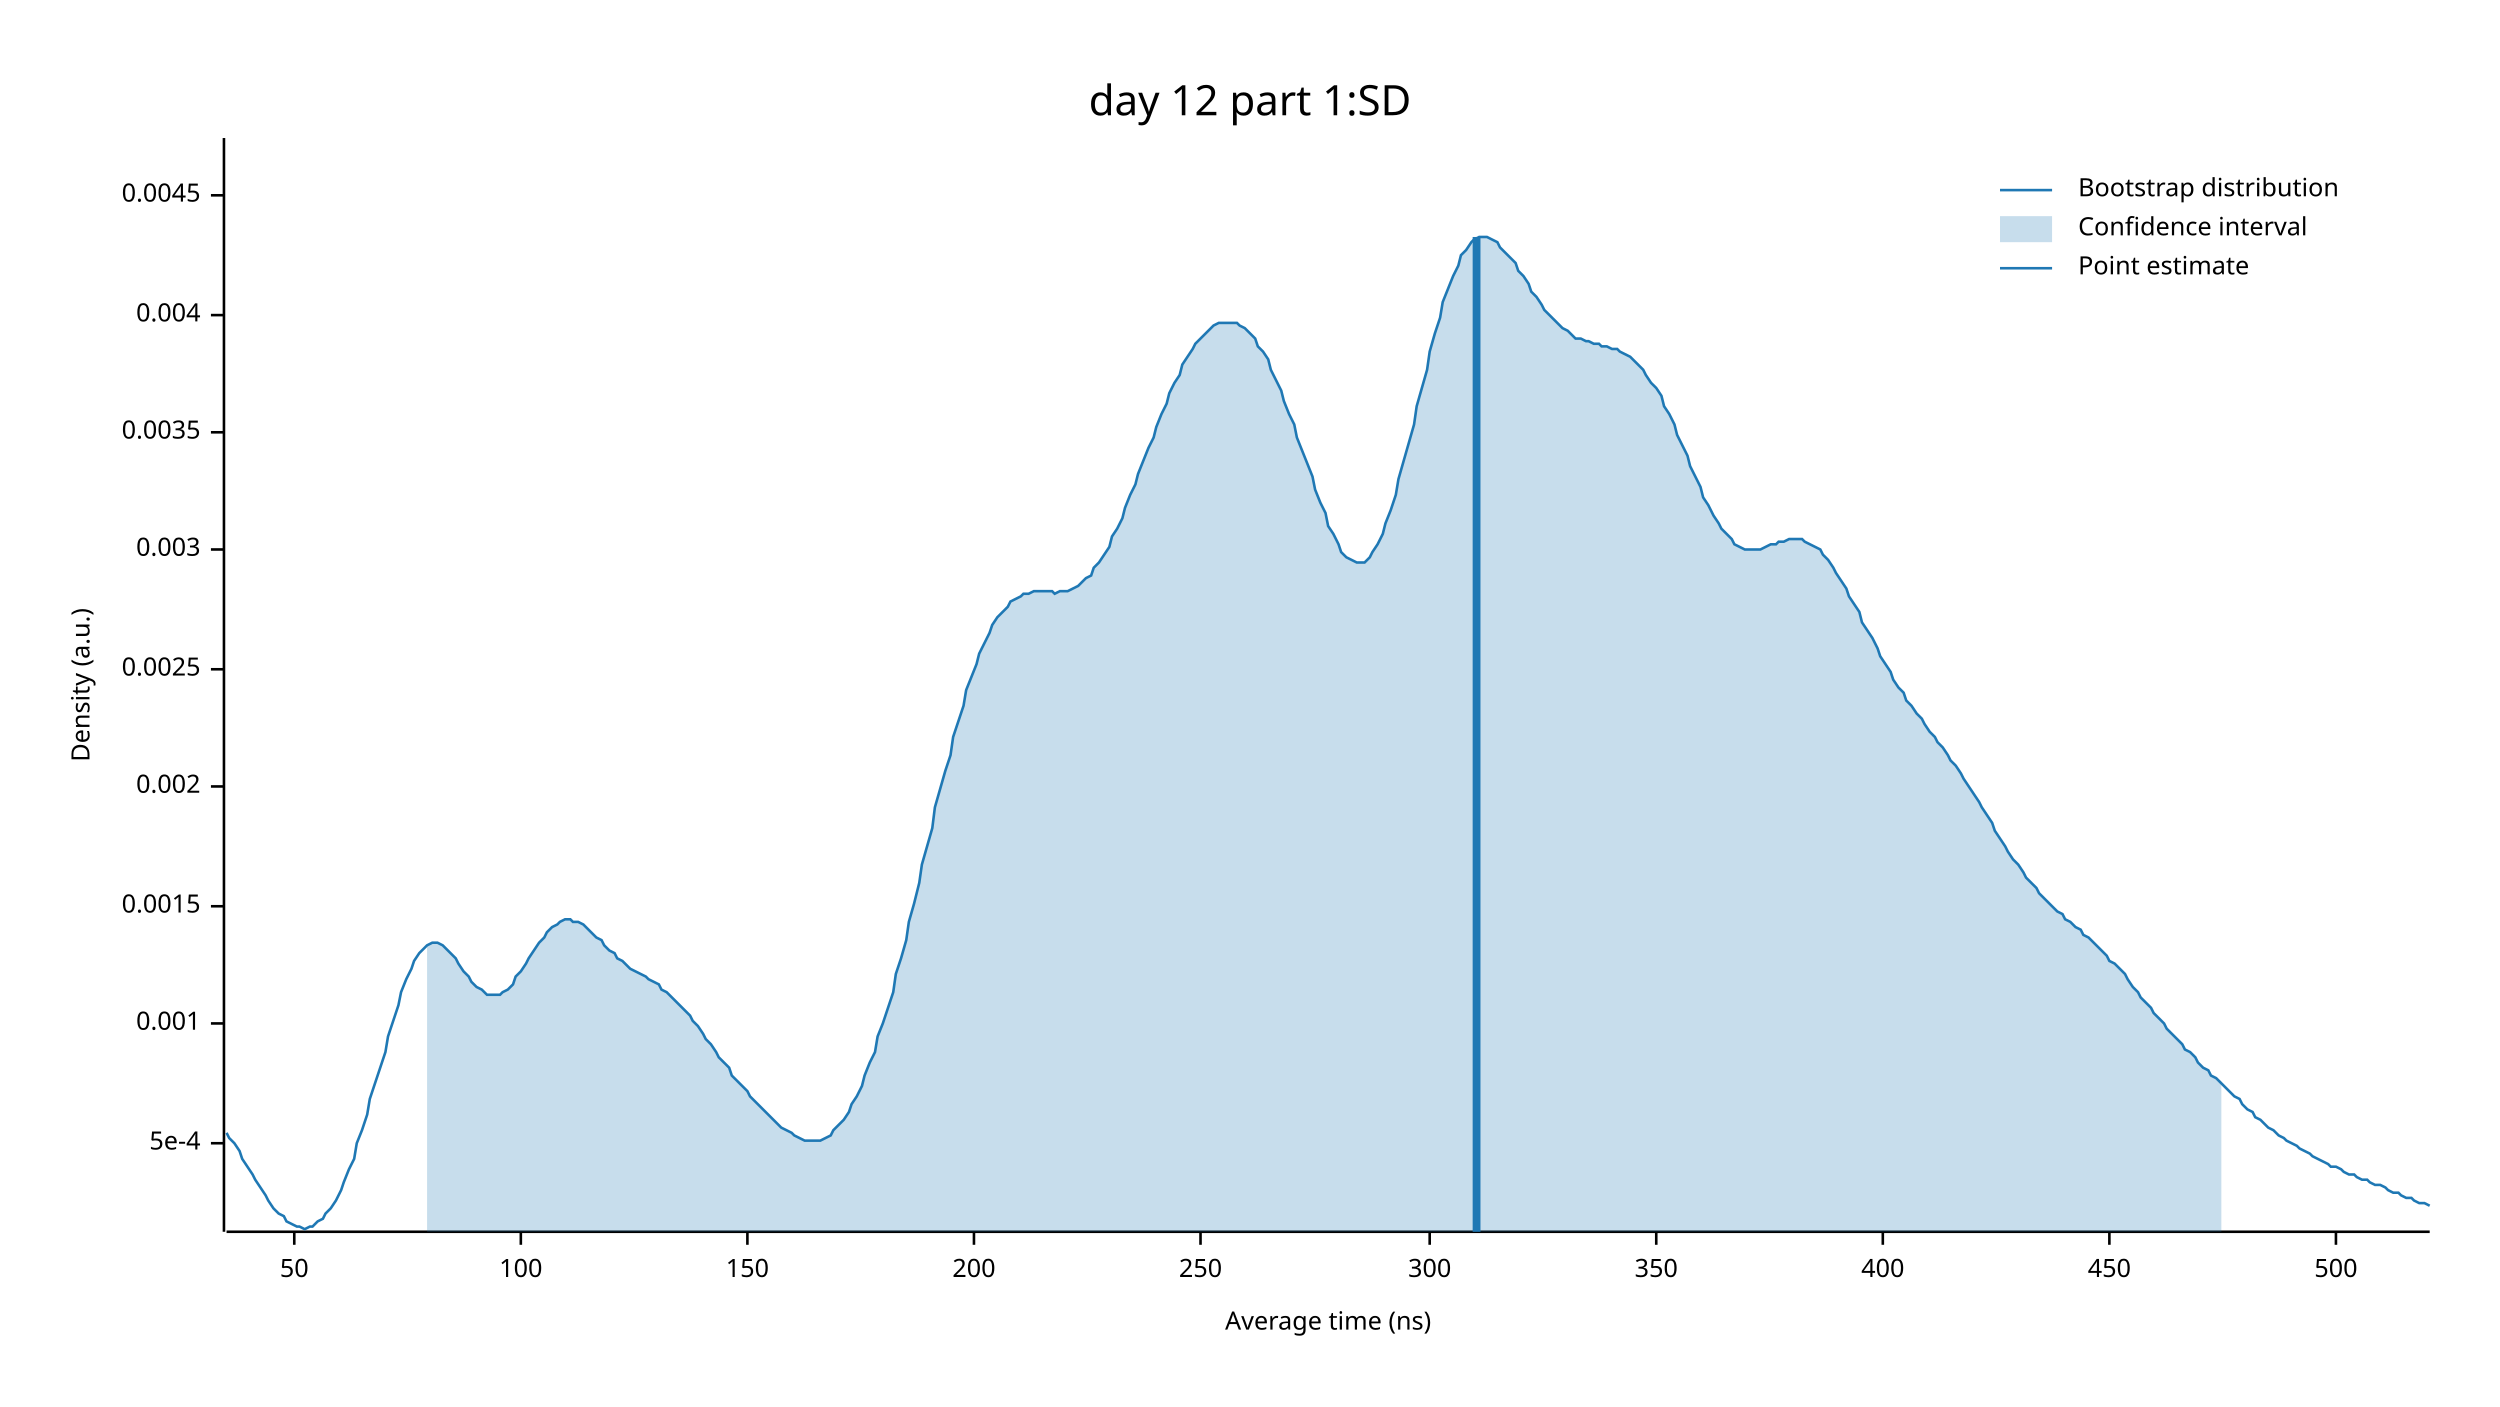
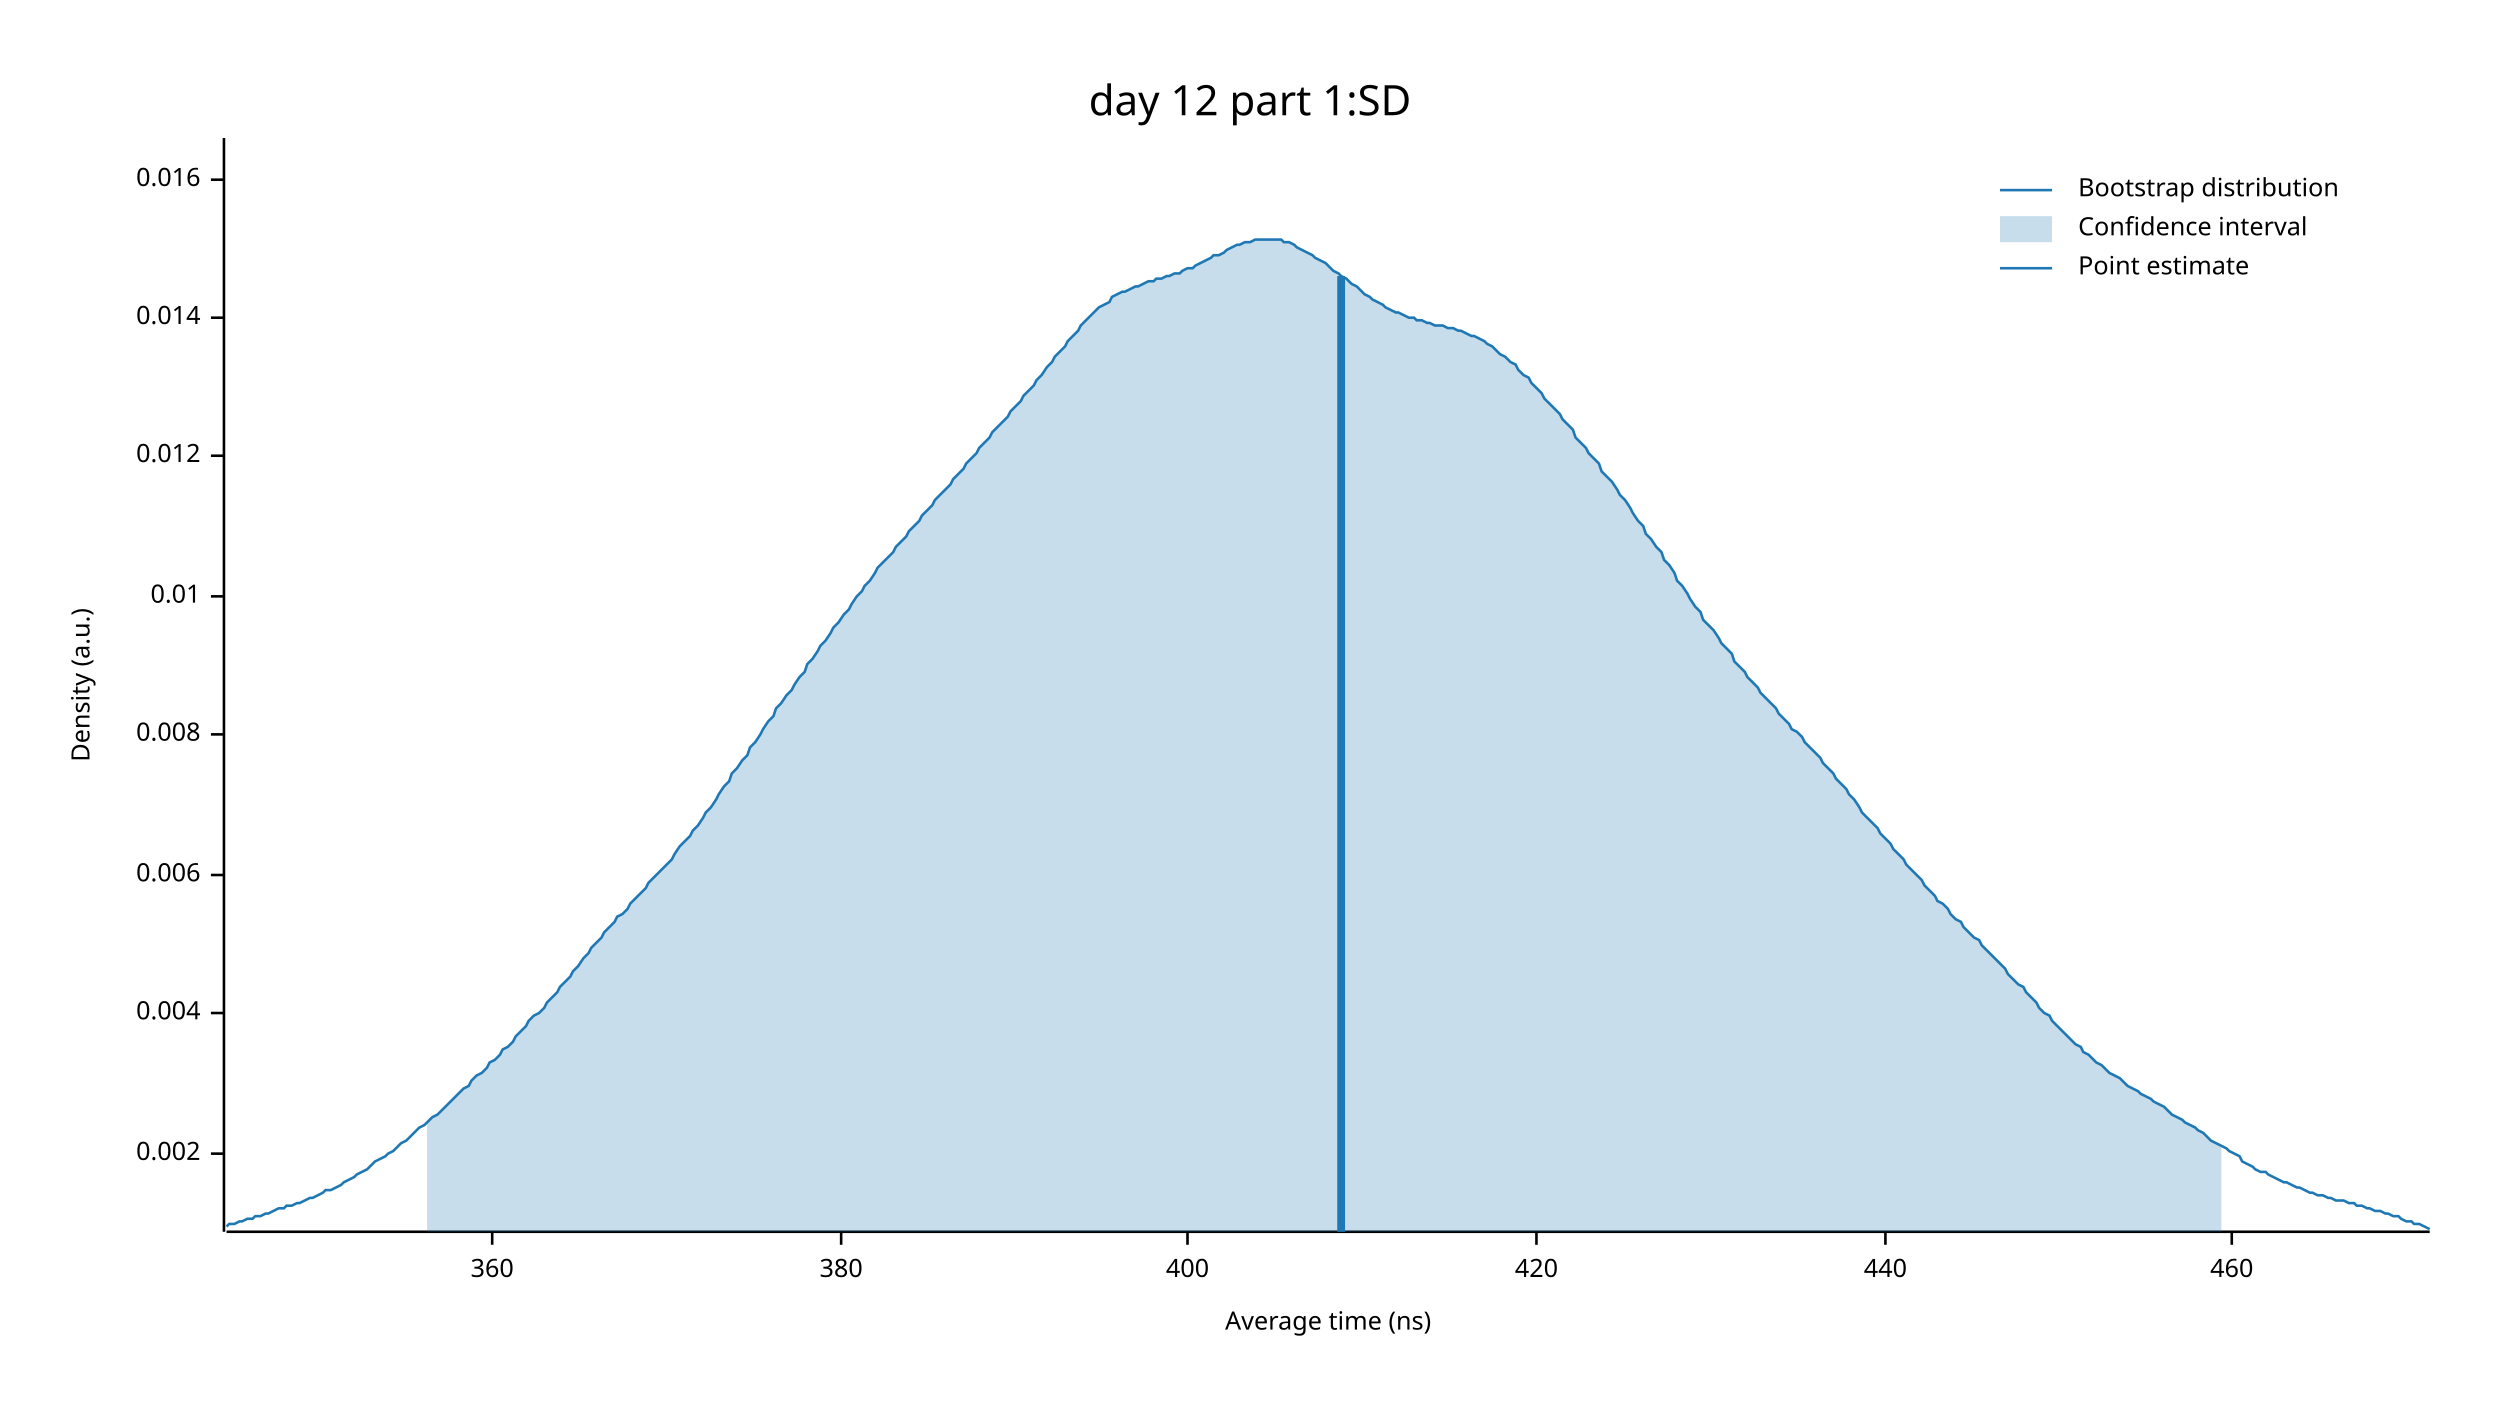
<svg xmlns="http://www.w3.org/2000/svg" width="960" height="540" viewBox="0 0 960 540">
  <text x="480" y="32" dy="0.76em" text-anchor="middle" font-family="sans-serif" font-size="16.129" opacity="1" fill="#000000">
day 12 part 1:SD
</text>
  <text x="27" y="263" dy="0.76em" text-anchor="middle" font-family="sans-serif" font-size="9.677" opacity="1" fill="#000000" transform="rotate(270, 27, 263)">
Density (a.u.)
</text>
  <text x="510" y="513" dy="-0.5ex" text-anchor="middle" font-family="sans-serif" font-size="9.677" opacity="1" fill="#000000">
Average time (ns)
</text>
  <polyline fill="none" opacity="1" stroke="#000000" stroke-width="1" points="86,53 86,473 " />
-   <text x="77" y="439" dy="0.5ex" text-anchor="end" font-family="sans-serif" font-size="9.677" opacity="1" fill="#000000">
- 5e-4
- </text>
-   <polyline fill="none" opacity="1" stroke="#000000" stroke-width="1" points="81,439 86,439 " />
-   <text x="77" y="393" dy="0.5ex" text-anchor="end" font-family="sans-serif" font-size="9.677" opacity="1" fill="#000000">
- 0.001
- </text>
-   <polyline fill="none" opacity="1" stroke="#000000" stroke-width="1" points="81,393 86,393 " />
-   <text x="77" y="348" dy="0.5ex" text-anchor="end" font-family="sans-serif" font-size="9.677" opacity="1" fill="#000000">
- 0.0015
- </text>
-   <polyline fill="none" opacity="1" stroke="#000000" stroke-width="1" points="81,348 86,348 " />
-   <text x="77" y="302" dy="0.5ex" text-anchor="end" font-family="sans-serif" font-size="9.677" opacity="1" fill="#000000">
+   <text x="77" y="443" dy="0.5ex" text-anchor="end" font-family="sans-serif" font-size="9.677" opacity="1" fill="#000000">
0.002
</text>
-   <polyline fill="none" opacity="1" stroke="#000000" stroke-width="1" points="81,302 86,302 " />
-   <text x="77" y="257" dy="0.5ex" text-anchor="end" font-family="sans-serif" font-size="9.677" opacity="1" fill="#000000">
- 0.0025
- </text>
-   <polyline fill="none" opacity="1" stroke="#000000" stroke-width="1" points="81,257 86,257 " />
-   <text x="77" y="211" dy="0.5ex" text-anchor="end" font-family="sans-serif" font-size="9.677" opacity="1" fill="#000000">
- 0.003
- </text>
-   <polyline fill="none" opacity="1" stroke="#000000" stroke-width="1" points="81,211 86,211 " />
-   <text x="77" y="166" dy="0.5ex" text-anchor="end" font-family="sans-serif" font-size="9.677" opacity="1" fill="#000000">
- 0.0035
- </text>
-   <polyline fill="none" opacity="1" stroke="#000000" stroke-width="1" points="81,166 86,166 " />
-   <text x="77" y="121" dy="0.5ex" text-anchor="end" font-family="sans-serif" font-size="9.677" opacity="1" fill="#000000">
+   <polyline fill="none" opacity="1" stroke="#000000" stroke-width="1" points="81,443 86,443 " />
+   <text x="77" y="389" dy="0.5ex" text-anchor="end" font-family="sans-serif" font-size="9.677" opacity="1" fill="#000000">
0.004
</text>
-   <polyline fill="none" opacity="1" stroke="#000000" stroke-width="1" points="81,121 86,121 " />
-   <text x="77" y="75" dy="0.5ex" text-anchor="end" font-family="sans-serif" font-size="9.677" opacity="1" fill="#000000">
- 0.0045
+   <polyline fill="none" opacity="1" stroke="#000000" stroke-width="1" points="81,389 86,389 " />
+   <text x="77" y="336" dy="0.5ex" text-anchor="end" font-family="sans-serif" font-size="9.677" opacity="1" fill="#000000">
+ 0.006
</text>
-   <polyline fill="none" opacity="1" stroke="#000000" stroke-width="1" points="81,75 86,75 " />
+   <polyline fill="none" opacity="1" stroke="#000000" stroke-width="1" points="81,336 86,336 " />
+   <text x="77" y="282" dy="0.5ex" text-anchor="end" font-family="sans-serif" font-size="9.677" opacity="1" fill="#000000">
+ 0.008
+ </text>
+   <polyline fill="none" opacity="1" stroke="#000000" stroke-width="1" points="81,282 86,282 " />
+   <text x="77" y="229" dy="0.5ex" text-anchor="end" font-family="sans-serif" font-size="9.677" opacity="1" fill="#000000">
+ 0.01
+ </text>
+   <polyline fill="none" opacity="1" stroke="#000000" stroke-width="1" points="81,229 86,229 " />
+   <text x="77" y="175" dy="0.5ex" text-anchor="end" font-family="sans-serif" font-size="9.677" opacity="1" fill="#000000">
+ 0.012
+ </text>
+   <polyline fill="none" opacity="1" stroke="#000000" stroke-width="1" points="81,175 86,175 " />
+   <text x="77" y="122" dy="0.5ex" text-anchor="end" font-family="sans-serif" font-size="9.677" opacity="1" fill="#000000">
+ 0.014
+ </text>
+   <polyline fill="none" opacity="1" stroke="#000000" stroke-width="1" points="81,122 86,122 " />
+   <text x="77" y="69" dy="0.5ex" text-anchor="end" font-family="sans-serif" font-size="9.677" opacity="1" fill="#000000">
+ 0.016
+ </text>
+   <polyline fill="none" opacity="1" stroke="#000000" stroke-width="1" points="81,69 86,69 " />
  <polyline fill="none" opacity="1" stroke="#000000" stroke-width="1" points="87,473 933,473 " />
-   <text x="113" y="483" dy="0.76em" text-anchor="middle" font-family="sans-serif" font-size="9.677" opacity="1" fill="#000000">
- 50
+   <text x="189" y="483" dy="0.76em" text-anchor="middle" font-family="sans-serif" font-size="9.677" opacity="1" fill="#000000">
+ 360
</text>
-   <polyline fill="none" opacity="1" stroke="#000000" stroke-width="1" points="113,473 113,478 " />
-   <text x="200" y="483" dy="0.76em" text-anchor="middle" font-family="sans-serif" font-size="9.677" opacity="1" fill="#000000">
- 100
+   <polyline fill="none" opacity="1" stroke="#000000" stroke-width="1" points="189,473 189,478 " />
+   <text x="323" y="483" dy="0.76em" text-anchor="middle" font-family="sans-serif" font-size="9.677" opacity="1" fill="#000000">
+ 380
</text>
-   <polyline fill="none" opacity="1" stroke="#000000" stroke-width="1" points="200,473 200,478 " />
-   <text x="287" y="483" dy="0.76em" text-anchor="middle" font-family="sans-serif" font-size="9.677" opacity="1" fill="#000000">
- 150
- </text>
-   <polyline fill="none" opacity="1" stroke="#000000" stroke-width="1" points="287,473 287,478 " />
-   <text x="374" y="483" dy="0.76em" text-anchor="middle" font-family="sans-serif" font-size="9.677" opacity="1" fill="#000000">
- 200
- </text>
-   <polyline fill="none" opacity="1" stroke="#000000" stroke-width="1" points="374,473 374,478 " />
-   <text x="461" y="483" dy="0.76em" text-anchor="middle" font-family="sans-serif" font-size="9.677" opacity="1" fill="#000000">
- 250
- </text>
-   <polyline fill="none" opacity="1" stroke="#000000" stroke-width="1" points="461,473 461,478 " />
-   <text x="549" y="483" dy="0.76em" text-anchor="middle" font-family="sans-serif" font-size="9.677" opacity="1" fill="#000000">
- 300
- </text>
-   <polyline fill="none" opacity="1" stroke="#000000" stroke-width="1" points="549,473 549,478 " />
-   <text x="636" y="483" dy="0.76em" text-anchor="middle" font-family="sans-serif" font-size="9.677" opacity="1" fill="#000000">
- 350
- </text>
-   <polyline fill="none" opacity="1" stroke="#000000" stroke-width="1" points="636,473 636,478 " />
-   <text x="723" y="483" dy="0.76em" text-anchor="middle" font-family="sans-serif" font-size="9.677" opacity="1" fill="#000000">
+   <polyline fill="none" opacity="1" stroke="#000000" stroke-width="1" points="323,473 323,478 " />
+   <text x="456" y="483" dy="0.76em" text-anchor="middle" font-family="sans-serif" font-size="9.677" opacity="1" fill="#000000">
400
</text>
-   <polyline fill="none" opacity="1" stroke="#000000" stroke-width="1" points="723,473 723,478 " />
-   <text x="810" y="483" dy="0.76em" text-anchor="middle" font-family="sans-serif" font-size="9.677" opacity="1" fill="#000000">
- 450
+   <polyline fill="none" opacity="1" stroke="#000000" stroke-width="1" points="456,473 456,478 " />
+   <text x="590" y="483" dy="0.76em" text-anchor="middle" font-family="sans-serif" font-size="9.677" opacity="1" fill="#000000">
+ 420
</text>
-   <polyline fill="none" opacity="1" stroke="#000000" stroke-width="1" points="810,473 810,478 " />
-   <text x="897" y="483" dy="0.76em" text-anchor="middle" font-family="sans-serif" font-size="9.677" opacity="1" fill="#000000">
- 500
+   <polyline fill="none" opacity="1" stroke="#000000" stroke-width="1" points="590,473 590,478 " />
+   <text x="724" y="483" dy="0.76em" text-anchor="middle" font-family="sans-serif" font-size="9.677" opacity="1" fill="#000000">
+ 440
</text>
-   <polyline fill="none" opacity="1" stroke="#000000" stroke-width="1" points="897,473 897,478 " />
-   <polyline fill="none" opacity="1" stroke="#1F78B4" stroke-width="1" points="87,435 88,437 90,439 92,442 93,445 95,448 97,451 98,453 100,456 102,459 103,461 105,464 107,466 109,467 110,469 112,470 114,471 115,471 117,472 119,471 120,471 122,469 124,468 125,466 127,464 129,461 131,457 132,454 134,449 136,445 137,439 139,434 141,428 142,422 144,416 146,410 148,404 149,398 151,392 153,386 154,381 156,376 158,372 159,369 161,366 163,364 164,363 166,362 168,362 170,363 171,364 173,366 175,368 176,370 178,373 180,375 181,377 183,379 185,380 187,382 188,382 190,382 192,382 193,381 195,380 197,378 198,375 200,373 202,370 203,368 205,365 207,362 209,360 210,358 212,356 214,355 215,354 217,353 219,353 220,354 222,354 224,355 226,357 227,358 229,360 231,361 232,363 234,365 236,366 237,368 239,369 241,371 242,372 244,373 246,374 248,375 249,376 251,377 253,378 254,380 256,381 258,383 259,384 261,386 263,388 265,390 266,392 268,394 270,397 271,399 273,401 275,404 276,406 278,408 280,410 281,413 283,415 285,417 287,419 288,421 290,423 292,425 293,426 295,428 297,430 298,431 300,433 302,434 304,435 305,436 307,437 309,438 310,438 312,438 314,438 315,438 317,437 319,436 320,434 322,432 324,430 326,427 327,424 329,421 331,417 332,413 334,408 336,404 337,398 339,393 341,387 343,381 344,374 346,368 348,361 349,354 351,347 353,339 354,332 356,325 358,318 359,310 361,303 363,296 365,290 366,283 368,277 370,271 371,265 373,260 375,255 376,251 378,247 380,243 381,240 383,237 385,235 387,233 388,231 390,230 392,229 393,228 395,228 397,227 398,227 400,227 402,227 404,227 405,228 407,227 409,227 410,227 412,226 414,225 415,224 417,222 419,221 420,218 422,216 424,213 426,210 427,206 429,203 431,199 432,195 434,190 436,186 437,182 439,177 441,172 443,168 444,164 446,159 448,155 449,151 451,147 453,144 454,140 456,137 458,134 459,132 461,130 463,128 465,126 466,125 468,124 470,124 471,124 473,124 475,124 476,125 478,126 480,128 482,130 483,133 485,135 487,138 488,142 490,146 492,150 493,154 495,159 497,163 498,168 500,173 502,178 504,183 505,188 507,193 509,197 510,202 512,205 514,209 515,212 517,214 519,215 521,216 522,216 524,216 526,214 527,212 529,209 531,205 532,201 534,196 536,190 537,184 539,177 541,170 543,163 544,156 546,149 548,142 549,135 551,128 553,122 554,116 556,111 558,106 560,102 561,98 563,96 565,93 566,92 568,91 570,91 571,91 573,92 575,93 576,95 578,97 580,99 582,101 583,104 585,106 587,109 588,112 590,114 592,117 593,119 595,121 597,123 599,125 600,126 602,127 604,129 605,130 607,130 609,131 610,131 612,132 614,132 615,133 617,133 619,134 621,134 622,135 624,136 626,137 627,138 629,140 631,142 632,144 634,147 636,149 638,152 639,156 641,159 643,163 644,167 646,171 648,175 649,179 651,183 653,187 654,191 656,194 658,198 660,201 661,203 663,205 665,207 666,209 668,210 670,211 671,211 673,211 675,211 676,211 678,210 680,209 682,209 683,208 685,208 687,207 688,207 690,207 692,207 693,208 695,209 697,210 699,211 700,213 702,215 704,218 705,220 707,223 709,226 710,229 712,232 714,235 715,239 717,242 719,245 721,249 722,252 724,255 726,258 727,261 729,264 731,266 732,269 734,271 736,274 738,276 739,278 741,281 743,283 744,285 746,287 748,290 749,292 751,294 753,297 754,299 756,302 758,305 760,308 761,310 763,313 765,316 766,319 768,322 770,325 771,327 773,330 775,332 777,335 778,337 780,339 782,341 783,343 785,345 787,347 788,348 790,350 792,351 793,353 795,354 797,356 799,357 800,359 802,360 804,362 805,363 807,365 809,367 810,369 812,370 814,372 816,374 817,376 819,379 821,381 822,383 824,385 826,387 827,389 829,391 831,393 832,395 834,397 836,399 838,401 839,403 841,404 843,406 844,408 846,410 848,411 849,413 851,414 853,416 855,418 856,419 858,421 860,422 861,424 863,426 865,427 866,429 868,430 870,432 871,433 873,434 875,436 877,437 878,438 880,439 882,440 883,441 885,442 887,443 888,444 890,445 892,446 894,447 895,448 897,448 899,449 900,450 902,451 904,451 905,452 907,453 909,453 910,454 912,455 914,455 916,456 917,457 919,458 921,458 922,459 924,460 926,460 927,461 929,462 931,462 933,463 " />
-   <polygon opacity="0.25" fill="#1F78B4" points="164,363 166,362 168,362 170,363 171,364 173,366 175,368 176,370 178,373 180,375 181,377 183,379 185,380 187,382 188,382 190,382 192,382 193,381 195,380 197,378 198,375 200,373 202,370 203,368 205,365 207,362 209,360 210,358 212,356 214,355 215,354 217,353 219,353 220,354 222,354 224,355 226,357 227,358 229,360 231,361 232,363 234,365 236,366 237,368 239,369 241,371 242,372 244,373 246,374 248,375 249,376 251,377 253,378 254,380 256,381 258,383 259,384 261,386 263,388 265,390 266,392 268,394 270,397 271,399 273,401 275,404 276,406 278,408 280,410 281,413 283,415 285,417 287,419 288,421 290,423 292,425 293,426 295,428 297,430 298,431 300,433 302,434 304,435 305,436 307,437 309,438 310,438 312,438 314,438 315,438 317,437 319,436 320,434 322,432 324,430 326,427 327,424 329,421 331,417 332,413 334,408 336,404 337,398 339,393 341,387 343,381 344,374 346,368 348,361 349,354 351,347 353,339 354,332 356,325 358,318 359,310 361,303 363,296 365,290 366,283 368,277 370,271 371,265 373,260 375,255 376,251 378,247 380,243 381,240 383,237 385,235 387,233 388,231 390,230 392,229 393,228 395,228 397,227 398,227 400,227 402,227 404,227 405,228 407,227 409,227 410,227 412,226 414,225 415,224 417,222 419,221 420,218 422,216 424,213 426,210 427,206 429,203 431,199 432,195 434,190 436,186 437,182 439,177 441,172 443,168 444,164 446,159 448,155 449,151 451,147 453,144 454,140 456,137 458,134 459,132 461,130 463,128 465,126 466,125 468,124 470,124 471,124 473,124 475,124 476,125 478,126 480,128 482,130 483,133 485,135 487,138 488,142 490,146 492,150 493,154 495,159 497,163 498,168 500,173 502,178 504,183 505,188 507,193 509,197 510,202 512,205 514,209 515,212 517,214 519,215 521,216 522,216 524,216 526,214 527,212 529,209 531,205 532,201 534,196 536,190 537,184 539,177 541,170 543,163 544,156 546,149 548,142 549,135 551,128 553,122 554,116 556,111 558,106 560,102 561,98 563,96 565,93 566,92 568,91 570,91 571,91 573,92 575,93 576,95 578,97 580,99 582,101 583,104 585,106 587,109 588,112 590,114 592,117 593,119 595,121 597,123 599,125 600,126 602,127 604,129 605,130 607,130 609,131 610,131 612,132 614,132 615,133 617,133 619,134 621,134 622,135 624,136 626,137 627,138 629,140 631,142 632,144 634,147 636,149 638,152 639,156 641,159 643,163 644,167 646,171 648,175 649,179 651,183 653,187 654,191 656,194 658,198 660,201 661,203 663,205 665,207 666,209 668,210 670,211 671,211 673,211 675,211 676,211 678,210 680,209 682,209 683,208 685,208 687,207 688,207 690,207 692,207 693,208 695,209 697,210 699,211 700,213 702,215 704,218 705,220 707,223 709,226 710,229 712,232 714,235 715,239 717,242 719,245 721,249 722,252 724,255 726,258 727,261 729,264 731,266 732,269 734,271 736,274 738,276 739,278 741,281 743,283 744,285 746,287 748,290 749,292 751,294 753,297 754,299 756,302 758,305 760,308 761,310 763,313 765,316 766,319 768,322 770,325 771,327 773,330 775,332 777,335 778,337 780,339 782,341 783,343 785,345 787,347 788,348 790,350 792,351 793,353 795,354 797,356 799,357 800,359 802,360 804,362 805,363 807,365 809,367 810,369 812,370 814,372 816,374 817,376 819,379 821,381 822,383 824,385 826,387 827,389 829,391 831,393 832,395 834,397 836,399 838,401 839,403 841,404 843,406 844,408 846,410 848,411 849,413 851,414 853,416 853,473 164,473 " />
-   <polyline fill="none" opacity="1" stroke="#1F78B4" stroke-width="3" points="567,473 567,91 " />
+   <polyline fill="none" opacity="1" stroke="#000000" stroke-width="1" points="724,473 724,478 " />
+   <text x="857" y="483" dy="0.76em" text-anchor="middle" font-family="sans-serif" font-size="9.677" opacity="1" fill="#000000">
+ 460
+ </text>
+   <polyline fill="none" opacity="1" stroke="#000000" stroke-width="1" points="857,473 857,478 " />
+   <polyline fill="none" opacity="1" stroke="#1F78B4" stroke-width="1" points="87,471 88,470 90,470 92,469 93,469 95,468 97,468 98,467 100,467 102,466 103,466 105,465 107,464 109,464 110,463 112,463 114,462 115,462 117,461 119,460 120,460 122,459 124,458 125,457 127,457 129,456 131,455 132,454 134,453 136,452 137,451 139,450 141,449 142,448 144,446 146,445 148,444 149,443 151,442 153,440 154,439 156,438 158,436 159,435 161,433 163,432 164,431 166,429 168,428 170,426 171,425 173,423 175,421 176,420 178,418 180,417 181,415 183,413 185,412 187,410 188,408 190,407 192,405 193,403 195,402 197,400 198,398 200,396 202,394 203,392 205,390 207,389 209,387 210,385 212,383 214,381 215,379 217,377 219,375 220,373 222,371 224,368 226,366 227,364 229,362 231,360 232,358 234,356 236,354 237,352 239,351 241,349 242,347 244,345 246,343 248,341 249,339 251,337 253,335 254,334 256,332 258,330 259,328 261,325 263,323 265,321 266,319 268,317 270,314 271,312 273,310 275,307 276,305 278,302 280,300 281,297 283,295 285,292 287,290 288,287 290,285 292,282 293,280 295,277 297,275 298,272 300,270 302,267 304,265 305,263 307,260 309,258 310,255 312,253 314,250 315,248 317,246 319,243 320,241 322,239 324,236 326,234 327,232 329,229 331,227 332,225 334,223 336,220 337,218 339,216 341,214 343,212 344,210 346,208 348,206 349,204 351,202 353,200 354,198 356,196 358,194 359,192 361,190 363,188 365,186 366,184 368,182 370,180 371,178 373,176 375,174 376,172 378,170 380,168 381,166 383,164 385,162 387,160 388,158 390,156 392,154 393,152 395,150 397,148 398,146 400,144 402,141 404,139 405,137 407,135 409,133 410,131 412,129 414,127 415,125 417,123 419,121 420,120 422,118 424,117 426,116 427,114 429,113 431,112 432,112 434,111 436,110 437,110 439,109 441,108 443,108 444,107 446,107 448,106 449,106 451,105 453,105 454,104 456,103 458,103 459,102 461,101 463,100 465,99 466,98 468,98 470,97 471,96 473,95 475,94 476,94 478,93 480,93 482,92 483,92 485,92 487,92 488,92 490,92 492,92 493,93 495,93 497,94 498,95 500,96 502,97 504,98 505,99 507,100 509,101 510,102 512,104 514,105 515,106 517,107 519,109 521,110 522,111 524,113 526,114 527,115 529,116 531,117 532,118 534,119 536,120 537,120 539,121 541,122 543,122 544,123 546,123 548,124 549,124 551,125 553,125 554,125 556,126 558,126 560,127 561,127 563,128 565,129 566,129 568,130 570,131 571,132 573,133 575,135 576,136 578,137 580,139 582,140 583,142 585,144 587,145 588,147 590,149 592,151 593,153 595,155 597,157 599,159 600,161 602,163 604,165 605,168 607,170 609,172 610,174 612,176 614,178 615,181 617,183 619,185 621,188 622,190 624,192 626,195 627,197 629,200 631,202 632,205 634,207 636,210 638,212 639,215 641,217 643,220 644,223 646,225 648,228 649,230 651,233 653,235 654,238 656,240 658,242 660,245 661,247 663,249 665,251 666,254 668,256 670,258 671,260 673,262 675,264 676,266 678,268 680,270 682,272 683,274 685,276 687,278 688,280 690,281 692,283 693,285 695,287 697,289 699,291 700,293 702,295 704,297 705,299 707,301 709,303 710,305 712,307 714,310 715,312 717,314 719,316 721,318 722,320 724,322 726,324 727,326 729,328 731,330 732,332 734,334 736,336 738,338 739,340 741,342 743,344 744,346 746,347 748,349 749,351 751,353 753,354 754,356 756,358 758,360 760,361 761,363 763,365 765,367 766,368 768,370 770,372 771,374 773,376 775,378 777,379 778,381 780,383 782,385 783,387 785,389 787,390 788,392 790,394 792,396 793,397 795,399 797,401 799,402 800,404 802,405 804,407 805,408 807,409 809,411 810,412 812,413 814,414 816,416 817,417 819,418 821,419 822,420 824,421 826,422 827,423 829,424 831,425 832,426 834,428 836,429 838,430 839,431 841,432 843,433 844,434 846,435 848,437 849,438 851,439 853,440 855,441 856,442 858,443 860,444 861,446 863,447 865,448 866,449 868,450 870,450 871,451 873,452 875,453 877,454 878,454 880,455 882,456 883,456 885,457 887,458 888,458 890,459 892,459 894,460 895,460 897,461 899,461 900,461 902,462 904,462 905,463 907,463 909,464 910,464 912,465 914,465 916,466 917,466 919,467 921,467 922,468 924,469 926,469 927,470 929,470 931,471 933,472 " />
+   <polygon opacity="0.25" fill="#1F78B4" points="164,431 166,429 168,428 170,426 171,425 173,423 175,421 176,420 178,418 180,417 181,415 183,413 185,412 187,410 188,408 190,407 192,405 193,403 195,402 197,400 198,398 200,396 202,394 203,392 205,390 207,389 209,387 210,385 212,383 214,381 215,379 217,377 219,375 220,373 222,371 224,368 226,366 227,364 229,362 231,360 232,358 234,356 236,354 237,352 239,351 241,349 242,347 244,345 246,343 248,341 249,339 251,337 253,335 254,334 256,332 258,330 259,328 261,325 263,323 265,321 266,319 268,317 270,314 271,312 273,310 275,307 276,305 278,302 280,300 281,297 283,295 285,292 287,290 288,287 290,285 292,282 293,280 295,277 297,275 298,272 300,270 302,267 304,265 305,263 307,260 309,258 310,255 312,253 314,250 315,248 317,246 319,243 320,241 322,239 324,236 326,234 327,232 329,229 331,227 332,225 334,223 336,220 337,218 339,216 341,214 343,212 344,210 346,208 348,206 349,204 351,202 353,200 354,198 356,196 358,194 359,192 361,190 363,188 365,186 366,184 368,182 370,180 371,178 373,176 375,174 376,172 378,170 380,168 381,166 383,164 385,162 387,160 388,158 390,156 392,154 393,152 395,150 397,148 398,146 400,144 402,141 404,139 405,137 407,135 409,133 410,131 412,129 414,127 415,125 417,123 419,121 420,120 422,118 424,117 426,116 427,114 429,113 431,112 432,112 434,111 436,110 437,110 439,109 441,108 443,108 444,107 446,107 448,106 449,106 451,105 453,105 454,104 456,103 458,103 459,102 461,101 463,100 465,99 466,98 468,98 470,97 471,96 473,95 475,94 476,94 478,93 480,93 482,92 483,92 485,92 487,92 488,92 490,92 492,92 493,93 495,93 497,94 498,95 500,96 502,97 504,98 505,99 507,100 509,101 510,102 512,104 514,105 515,106 517,107 519,109 521,110 522,111 524,113 526,114 527,115 529,116 531,117 532,118 534,119 536,120 537,120 539,121 541,122 543,122 544,123 546,123 548,124 549,124 551,125 553,125 554,125 556,126 558,126 560,127 561,127 563,128 565,129 566,129 568,130 570,131 571,132 573,133 575,135 576,136 578,137 580,139 582,140 583,142 585,144 587,145 588,147 590,149 592,151 593,153 595,155 597,157 599,159 600,161 602,163 604,165 605,168 607,170 609,172 610,174 612,176 614,178 615,181 617,183 619,185 621,188 622,190 624,192 626,195 627,197 629,200 631,202 632,205 634,207 636,210 638,212 639,215 641,217 643,220 644,223 646,225 648,228 649,230 651,233 653,235 654,238 656,240 658,242 660,245 661,247 663,249 665,251 666,254 668,256 670,258 671,260 673,262 675,264 676,266 678,268 680,270 682,272 683,274 685,276 687,278 688,280 690,281 692,283 693,285 695,287 697,289 699,291 700,293 702,295 704,297 705,299 707,301 709,303 710,305 712,307 714,310 715,312 717,314 719,316 721,318 722,320 724,322 726,324 727,326 729,328 731,330 732,332 734,334 736,336 738,338 739,340 741,342 743,344 744,346 746,347 748,349 749,351 751,353 753,354 754,356 756,358 758,360 760,361 761,363 763,365 765,367 766,368 768,370 770,372 771,374 773,376 775,378 777,379 778,381 780,383 782,385 783,387 785,389 787,390 788,392 790,394 792,396 793,397 795,399 797,401 799,402 800,404 802,405 804,407 805,408 807,409 809,411 810,412 812,413 814,414 816,416 817,417 819,418 821,419 822,420 824,421 826,422 827,423 829,424 831,425 832,426 834,428 836,429 838,430 839,431 841,432 843,433 844,434 846,435 848,437 849,438 851,439 853,440 853,473 164,473 " />
+   <polyline fill="none" opacity="1" stroke="#1F78B4" stroke-width="3" points="515,473 515,106 " />
  <text x="798" y="68" dy="0.76em" text-anchor="start" font-family="sans-serif" font-size="9.677" opacity="1" fill="#000000">
Bootstrap distribution
</text>
  <text x="798" y="83" dy="0.76em" text-anchor="start" font-family="sans-serif" font-size="9.677" opacity="1" fill="#000000">
Confidence interval
</text>
  <text x="798" y="98" dy="0.76em" text-anchor="start" font-family="sans-serif" font-size="9.677" opacity="1" fill="#000000">
Point estimate
</text>
  <polyline fill="none" opacity="1" stroke="#1F78B4" stroke-width="1" points="768,73 788,73 " />
  <rect x="768" y="83" width="20" height="10" opacity="0.25" fill="#1F78B4" stroke="none" />
  <polyline fill="none" opacity="1" stroke="#1F78B4" stroke-width="1" points="768,103 788,103 " />
</svg>
